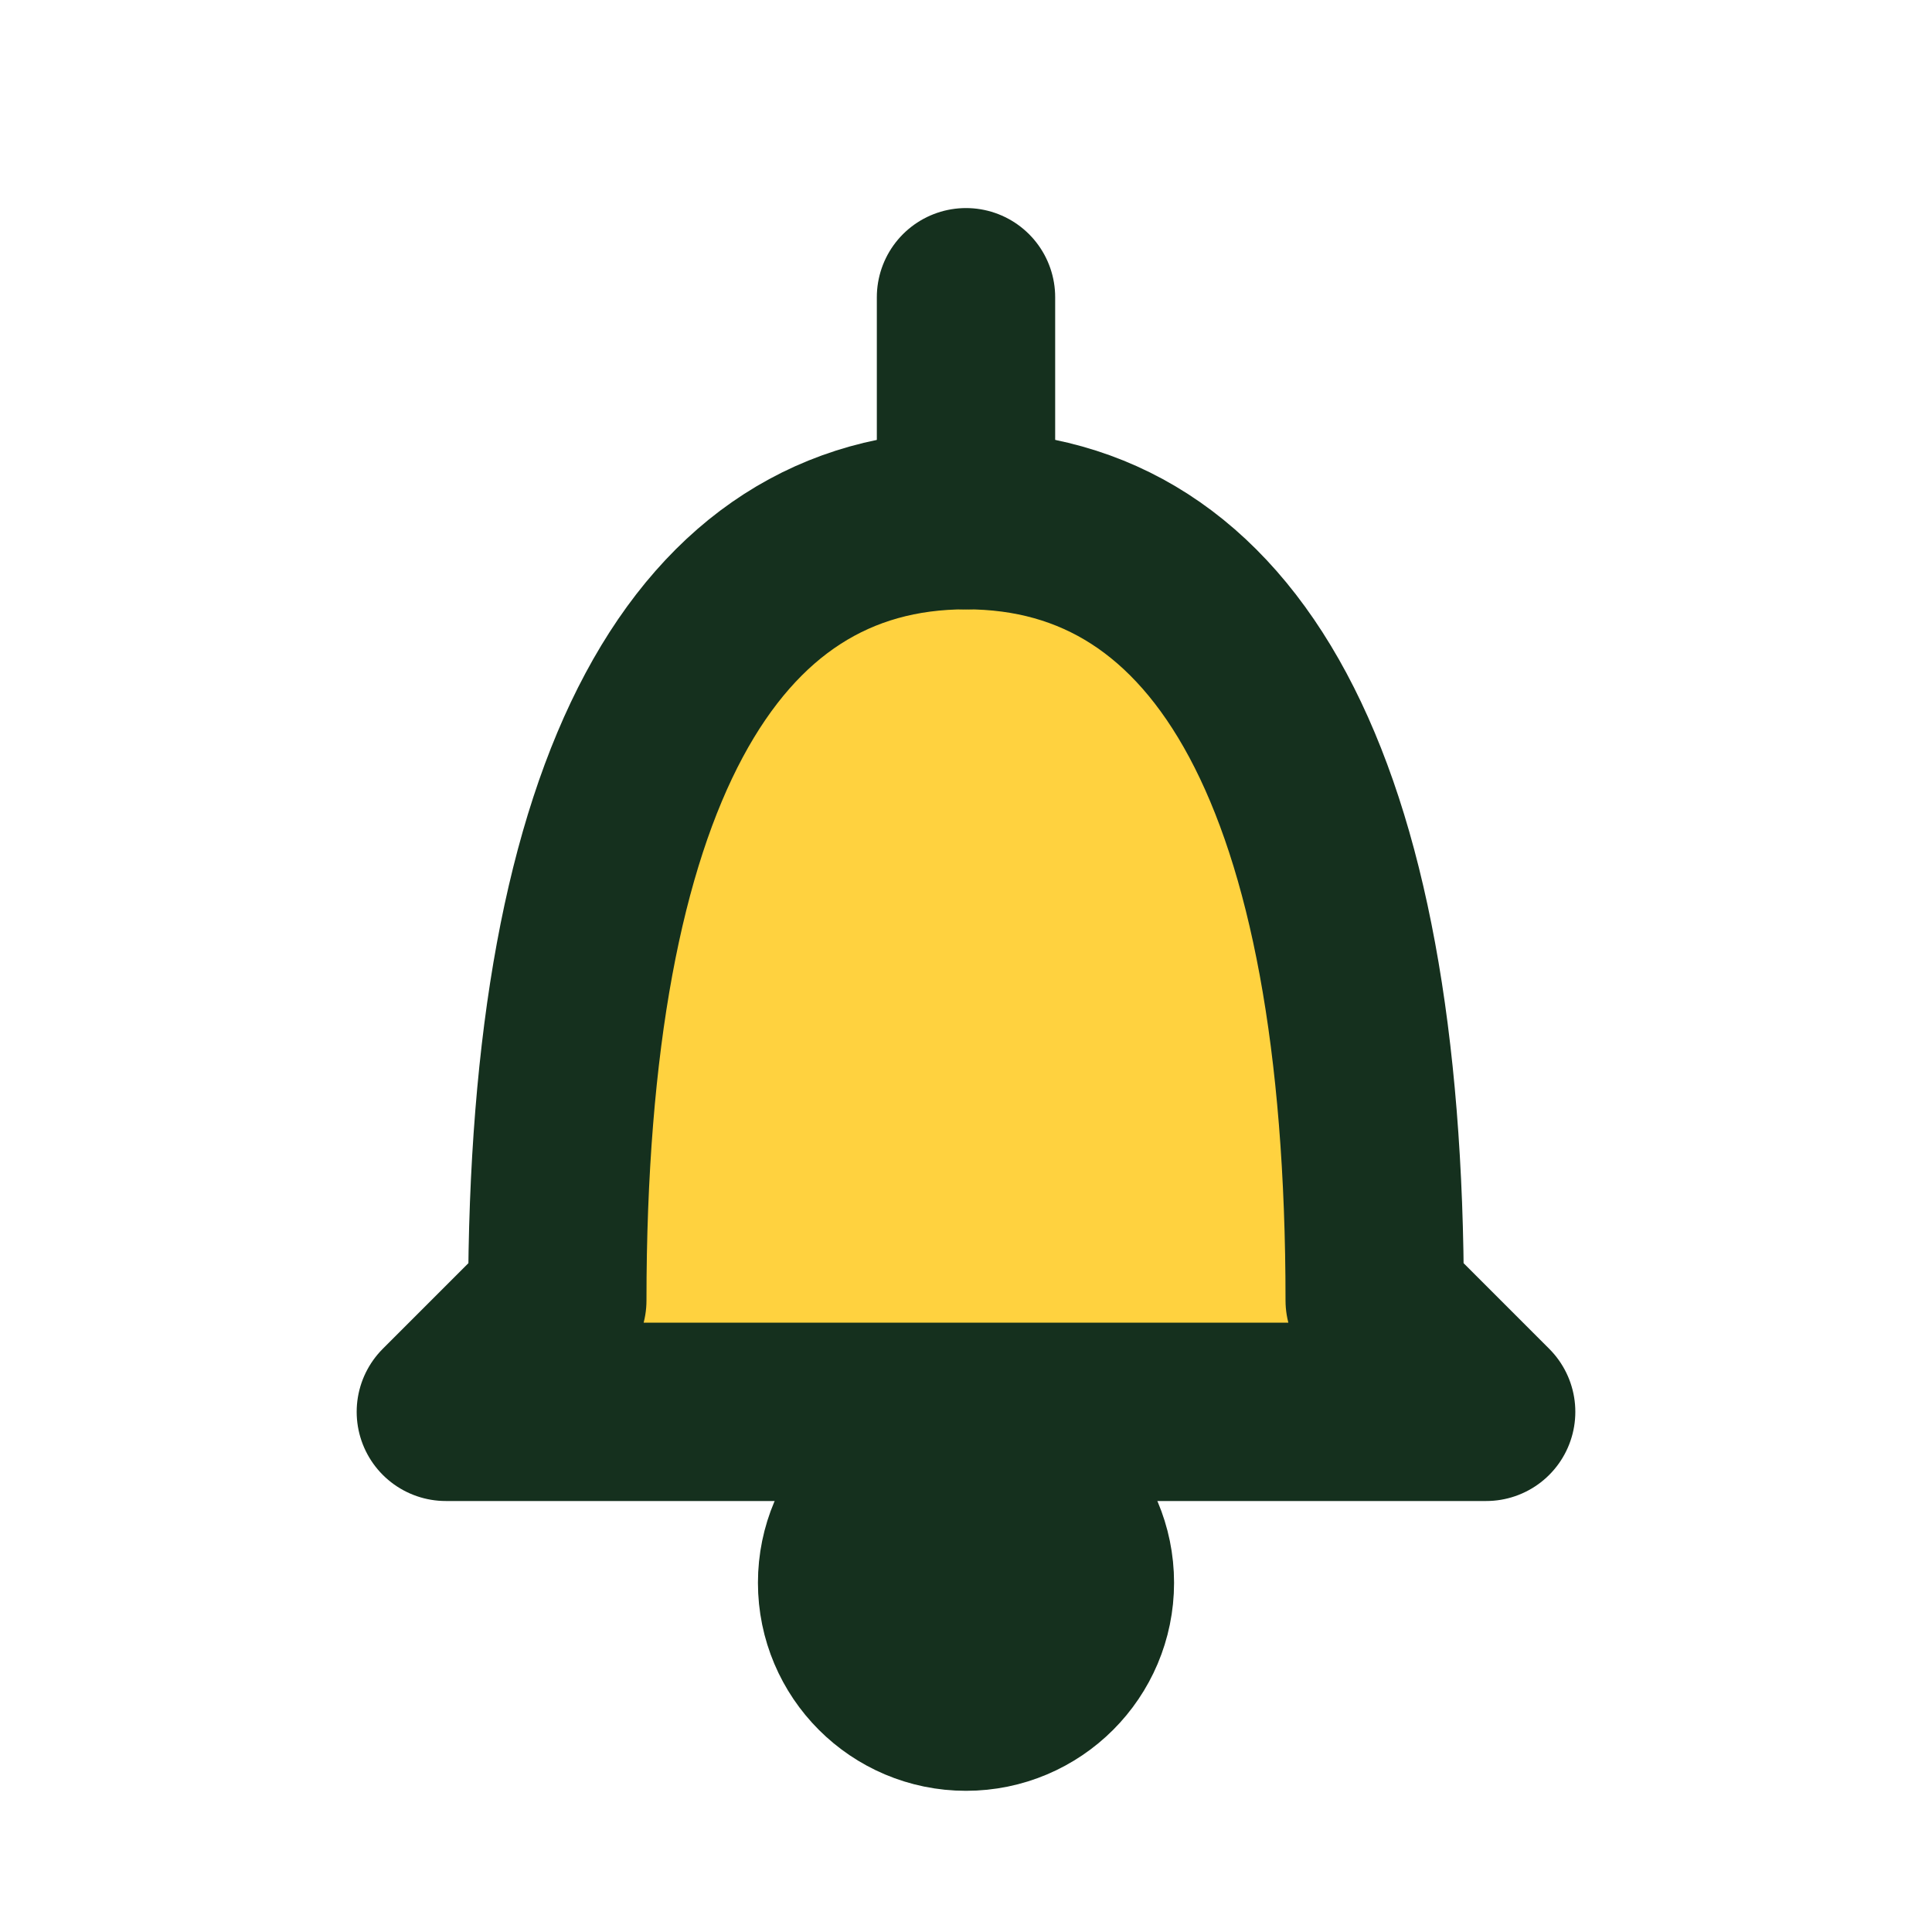
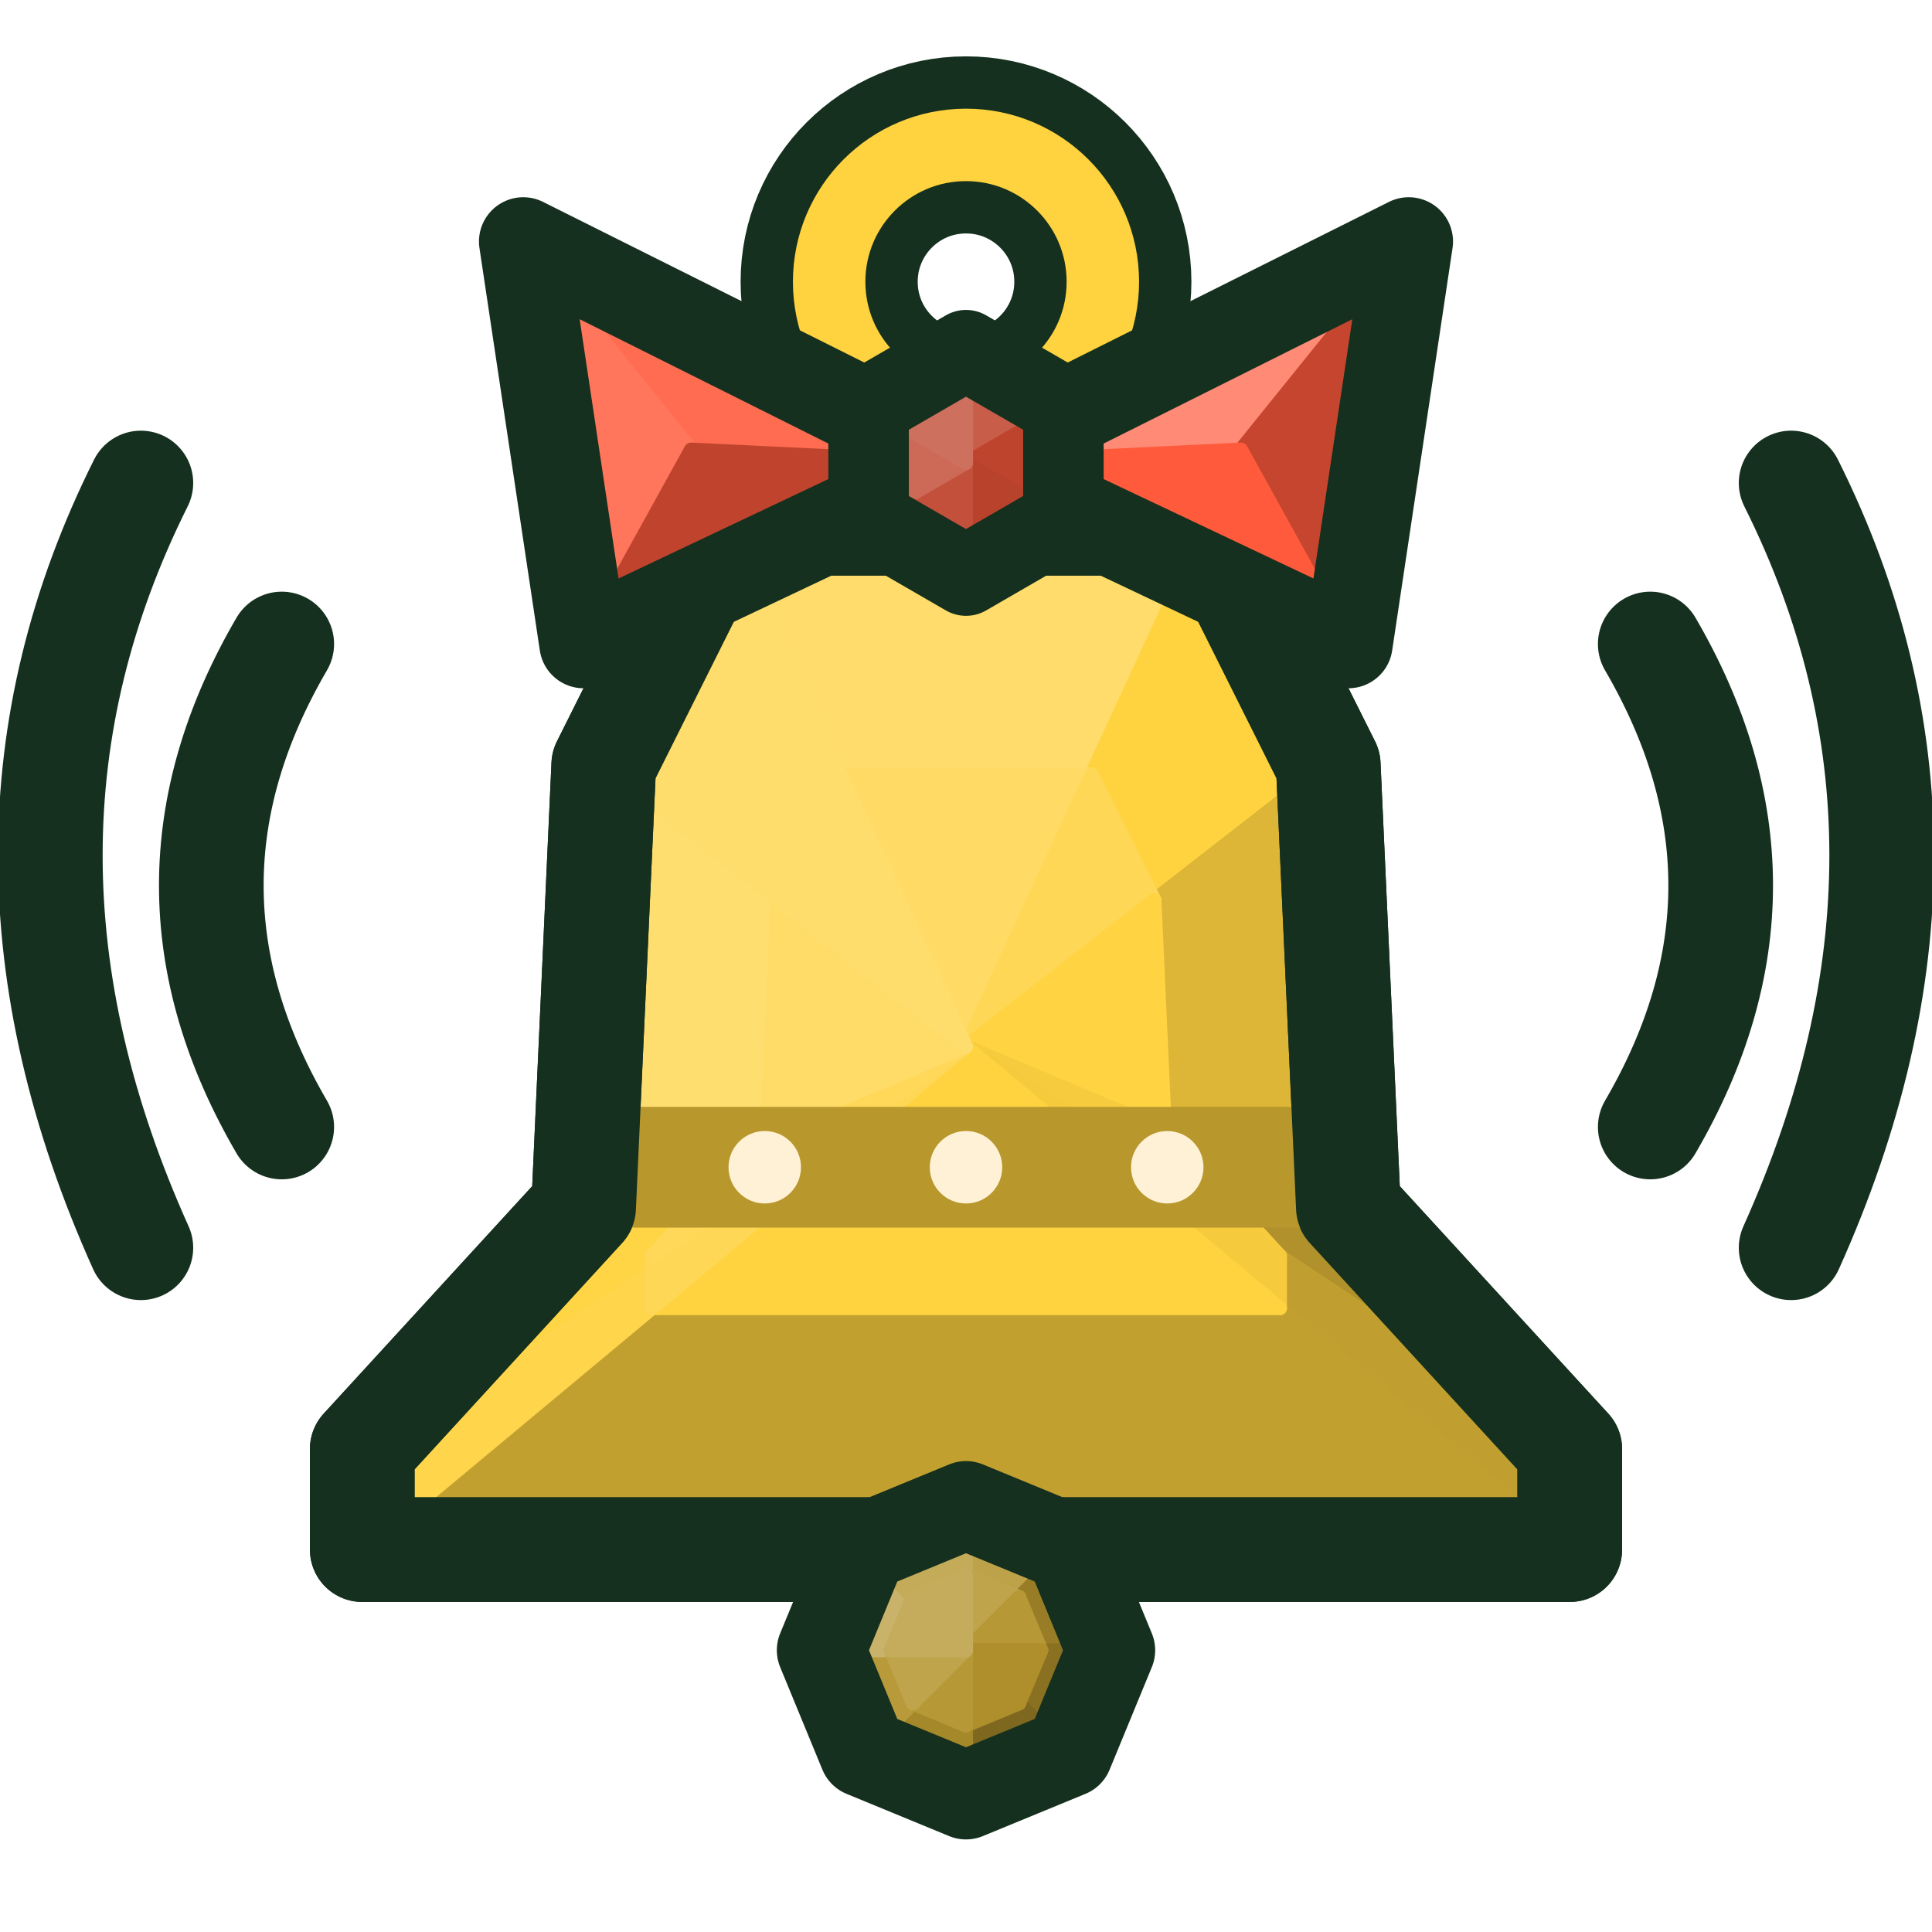
- <svg xmlns="http://www.w3.org/2000/svg" width="24" height="24" viewBox="-1 -1 26 26" fill="none" stroke="#15301E" stroke-width="2.4" stroke-linecap="round" stroke-linejoin="round">
-   <path d="M6.5 16.5 C6.5 9.5 8.5 6 12 6 C15.5 6 17.5 9.5 17.5 16.5 L19 18 L5 18 Z" fill="#FFD23F" />
-   <path d="M12 6 L12 3" fill="none" />
-   <circle cx="12" cy="20.3" r="1.6" fill="#15301E" />
+ <svg xmlns="http://www.w3.org/2000/svg" width="48" height="48" viewBox="0 0 48 48">
+   <defs>
+     <clipPath id="clochette-c0">
+       <polygon points="18.00,13.00 30.00,13.00 33.00,19.00 33.50,30.00 39.00,36.00 39.00,38.50 9.00,38.50 9.00,36.00 14.50,30.00 15.00,19.00" />
+     </clipPath>
+     <clipPath id="clochette-c1">
+       <polygon points="24.00,37.40 26.55,38.45 27.60,41.00 26.55,43.55 24.00,44.60 21.45,43.55 20.40,41.00 21.45,38.45" />
+     </clipPath>
+     <clipPath id="clochette-c2">
+       <polygon points="24.00,11.50 13.00,6.00 14.50,16.00" />
+     </clipPath>
+     <clipPath id="clochette-c3">
+       <polygon points="24.00,11.50 35.00,6.00 33.50,16.00" />
+     </clipPath>
+     <clipPath id="clochette-c4">
+       <polygon points="24.00,8.70 26.42,10.10 26.42,12.90 24.00,14.30 21.58,12.90 21.58,10.10" />
+     </clipPath>
+   </defs>
+   <circle cx="24" cy="7" r="3.4" fill="none" stroke="#15301E" stroke-width="4.4" />
+   <circle cx="24" cy="7" r="3.4" fill="none" stroke="#FFD23F" stroke-width="1.8" />
+   <polygon points="18.00,13.00 30.00,13.00 33.00,19.00 33.50,30.00 39.00,36.00 39.00,38.50 9.00,38.50 9.00,36.00 14.50,30.00 15.00,19.00" fill="#FFD23F" />
+   <g clip-path="url(#clochette-c0)">
+     <polygon points="18.00,13.00 30.00,13.00 27.12,19.24 20.88,19.24" fill="#ffdc6b" stroke="#ffdc6b" stroke-width="0.35" stroke-linejoin="round" />
+     <polygon points="30.00,13.00 33.00,19.00 28.68,22.36 27.12,19.24" fill="#ffd23f" stroke="#ffd23f" stroke-width="0.35" stroke-linejoin="round" />
+     <polygon points="33.00,19.00 33.50,30.00 28.94,28.08 28.68,22.36" fill="#ddb637" stroke="#ddb637" stroke-width="0.35" stroke-linejoin="round" />
+     <polygon points="33.50,30.00 39.00,36.00 31.80,31.20 28.94,28.08" fill="#b0912b" stroke="#b0912b" stroke-width="0.35" stroke-linejoin="round" />
+     <polygon points="39.00,36.00 39.00,38.50 31.80,32.50 31.80,31.20" fill="#c09e2f" stroke="#c09e2f" stroke-width="0.35" stroke-linejoin="round" />
+     <polygon points="39.00,38.50 9.00,38.50 16.20,32.50 31.80,32.50" fill="#c2a030" stroke="#c2a030" stroke-width="0.35" stroke-linejoin="round" />
+     <polygon points="9.00,38.50 9.00,36.00 16.20,31.20 16.20,32.50" fill="#ffd54c" stroke="#ffd54c" stroke-width="0.35" stroke-linejoin="round" />
+     <polygon points="9.00,36.00 14.50,30.00 19.06,28.08 16.20,31.20" fill="#ffd445" stroke="#ffd445" stroke-width="0.35" stroke-linejoin="round" />
+     <polygon points="14.50,30.00 15.00,19.00 19.32,22.36 19.06,28.08" fill="#ffde70" stroke="#ffde70" stroke-width="0.35" stroke-linejoin="round" />
+     <polygon points="15.00,19.00 18.00,13.00 20.88,19.24 19.32,22.36" fill="#ffdd6d" stroke="#ffdd6d" stroke-width="0.35" stroke-linejoin="round" />
+     <polygon points="20.88,19.24 27.12,19.24 24.00,26.00" fill="#ffdb65" stroke="#ffdb65" stroke-width="0.35" stroke-linejoin="round" />
+     <polygon points="27.12,19.24 28.68,22.36 24.00,26.00" fill="#ffd756" stroke="#ffd756" stroke-width="0.35" stroke-linejoin="round" />
+     <polygon points="28.68,22.36 28.94,28.08 24.00,26.00" fill="#ffd342" stroke="#ffd342" stroke-width="0.35" stroke-linejoin="round" />
+     <polygon points="28.94,28.08 31.80,31.20 24.00,26.00" fill="#f6cb3d" stroke="#f6cb3d" stroke-width="0.35" stroke-linejoin="round" />
+     <polygon points="31.80,31.20 31.80,32.50 24.00,26.00" fill="#f5ca3d" stroke="#f5ca3d" stroke-width="0.35" stroke-linejoin="round" />
+     <polygon points="31.80,32.50 16.20,32.50 24.00,26.00" fill="#ffd23f" stroke="#ffd23f" stroke-width="0.35" stroke-linejoin="round" />
+     <polygon points="16.20,32.50 16.20,31.20 24.00,26.00" fill="#ffd756" stroke="#ffd756" stroke-width="0.35" stroke-linejoin="round" />
+     <polygon points="16.20,31.20 19.06,28.08 24.00,26.00" fill="#ffd859" stroke="#ffd859" stroke-width="0.35" stroke-linejoin="round" />
+     <polygon points="19.06,28.08 19.32,22.36 24.00,26.00" fill="#ffdc68" stroke="#ffdc68" stroke-width="0.35" stroke-linejoin="round" />
+     <polygon points="19.32,22.36 20.88,19.24 24.00,26.00" fill="#ffdd6d" stroke="#ffdd6d" stroke-width="0.35" stroke-linejoin="round" />
+   </g>
+   <polygon points="18.00,13.00 30.00,13.00 33.00,19.00 33.50,30.00 39.00,36.00 39.00,38.50 9.00,38.50 9.00,36.00 14.50,30.00 15.00,19.00" fill="none" stroke="#15301E" stroke-width="2.6" stroke-linejoin="round" />
+   <polygon points="14.70,27.50 33.30,27.50 33.30,30.50 14.70,30.50" fill="#b8972d" />
+   <circle cx="19" cy="29" r="0.9" fill="#FFF1D6" stroke="#15301E" stroke-width="0" />
+   <circle cx="24" cy="29" r="0.9" fill="#FFF1D6" stroke="#15301E" stroke-width="0" />
+   <circle cx="29" cy="29" r="0.9" fill="#FFF1D6" stroke="#15301E" stroke-width="0" />
+   <polygon points="18.00,13.00 30.00,13.00 33.00,19.00 33.50,30.00 39.00,36.00 39.00,38.50 9.00,38.50 9.00,36.00 14.50,30.00 15.00,19.00" fill="none" stroke="#15301E" stroke-width="2.6" stroke-linejoin="round" />
+   <polygon points="24.00,37.40 26.55,38.45 27.60,41.00 26.55,43.55 24.00,44.60 21.45,43.55 20.40,41.00 21.45,38.45" fill="#b3932c" />
+   <g clip-path="url(#clochette-c1)">
+     <polygon points="24.00,37.40 26.55,38.45 25.32,39.68 24.00,39.13" fill="#bda249" stroke="#bda249" stroke-width="0.35" stroke-linejoin="round" />
+     <polygon points="26.55,38.45 27.60,41.00 25.87,41.00 25.32,39.68" fill="#997d26" stroke="#997d26" stroke-width="0.35" stroke-linejoin="round" />
+     <polygon points="27.60,41.00 26.55,43.55 25.32,42.32 25.87,41.00" fill="#8a7122" stroke="#8a7122" stroke-width="0.35" stroke-linejoin="round" />
+     <polygon points="26.55,43.55 24.00,44.60 24.00,42.87 25.32,42.32" fill="#7e671f" stroke="#7e671f" stroke-width="0.35" stroke-linejoin="round" />
+     <polygon points="24.00,44.60 21.45,43.55 22.68,42.32 24.00,42.87" fill="#a58829" stroke="#a58829" stroke-width="0.35" stroke-linejoin="round" />
+     <polygon points="21.45,43.55 20.40,41.00 22.13,41.00 22.68,42.32" fill="#b89a3a" stroke="#b89a3a" stroke-width="0.35" stroke-linejoin="round" />
+     <polygon points="20.40,41.00 21.45,38.45 22.68,39.68 22.13,41.00" fill="#c9b269" stroke="#c9b269" stroke-width="0.35" stroke-linejoin="round" />
+     <polygon points="21.45,38.45 24.00,37.40 24.00,39.13 22.68,39.68" fill="#c4ab5a" stroke="#c4ab5a" stroke-width="0.35" stroke-linejoin="round" />
+     <polygon points="24.00,39.13 25.32,39.68 24.00,41.00" fill="#bfa44c" stroke="#bfa44c" stroke-width="0.35" stroke-linejoin="round" />
+     <polygon points="25.32,39.68 25.87,41.00 24.00,41.00" fill="#b79836" stroke="#b79836" stroke-width="0.35" stroke-linejoin="round" />
+     <polygon points="25.87,41.00 25.32,42.32 24.00,41.00" fill="#ae8f2b" stroke="#ae8f2b" stroke-width="0.35" stroke-linejoin="round" />
+     <polygon points="25.32,42.32 24.00,42.87 24.00,41.00" fill="#ae8f2b" stroke="#ae8f2b" stroke-width="0.35" stroke-linejoin="round" />
+     <polygon points="24.00,42.87 22.68,42.32 24.00,41.00" fill="#b79836" stroke="#b79836" stroke-width="0.35" stroke-linejoin="round" />
+     <polygon points="22.68,42.32 22.13,41.00 24.00,41.00" fill="#bfa44c" stroke="#bfa44c" stroke-width="0.35" stroke-linejoin="round" />
+     <polygon points="22.13,41.00 22.68,39.68 24.00,41.00" fill="#c4ac5c" stroke="#c4ac5c" stroke-width="0.35" stroke-linejoin="round" />
+     <polygon points="22.68,39.68 24.00,39.13 24.00,41.00" fill="#c4ac5c" stroke="#c4ac5c" stroke-width="0.35" stroke-linejoin="round" />
+   </g>
+   <polygon points="24.00,37.40 26.55,38.45 27.60,41.00 26.55,43.55 24.00,44.60 21.45,43.55 20.40,41.00 21.45,38.45" fill="none" stroke="#15301E" stroke-width="2.2" stroke-linejoin="round" />
+   <polygon points="24.00,11.50 13.00,6.00 14.50,16.00" fill="#FF5A3C" />
+   <g clip-path="url(#clochette-c2)">
+     <polygon points="24.00,11.50 13.00,6.00 17.17,11.17" fill="#ff6c51" stroke="#ff6c51" stroke-width="0.35" stroke-linejoin="round" />
+     <polygon points="13.00,6.00 14.50,16.00 17.17,11.17" fill="#ff765d" stroke="#ff765d" stroke-width="0.35" stroke-linejoin="round" />
+     <polygon points="14.50,16.00 24.00,11.50 17.17,11.17" fill="#c0442d" stroke="#c0442d" stroke-width="0.35" stroke-linejoin="round" />
+   </g>
+   <polygon points="24.00,11.50 13.00,6.00 14.50,16.00" fill="none" stroke="#15301E" stroke-width="2.2" stroke-linejoin="round" />
+   <polygon points="24.00,11.50 35.00,6.00 33.50,16.00" fill="#FF5A3C" />
+   <g clip-path="url(#clochette-c3)">
+     <polygon points="24.00,11.50 35.00,6.00 30.83,11.17" fill="#ff8b76" stroke="#ff8b76" stroke-width="0.35" stroke-linejoin="round" />
+     <polygon points="35.00,6.00 33.50,16.00 30.83,11.17" fill="#c5452e" stroke="#c5452e" stroke-width="0.35" stroke-linejoin="round" />
+     <polygon points="33.50,16.00 24.00,11.50 30.83,11.17" fill="#ff5a3c" stroke="#ff5a3c" stroke-width="0.35" stroke-linejoin="round" />
+   </g>
+   <polygon points="24.00,11.50 35.00,6.00 33.50,16.00" fill="none" stroke="#15301E" stroke-width="2.2" stroke-linejoin="round" />
+   <polygon points="24.00,8.70 26.42,10.10 26.42,12.90 24.00,14.30 21.58,12.90 21.58,10.10" fill="#bf442d" />
+   <g clip-path="url(#clochette-c4)">
+     <polygon points="24.00,8.70 26.42,10.10 25.26,10.77 24.00,10.04" fill="#c65743" stroke="#c65743" stroke-width="0.35" stroke-linejoin="round" />
+     <polygon points="26.42,10.10 26.42,12.90 25.26,12.23 25.26,10.77" fill="#923422" stroke="#923422" stroke-width="0.35" stroke-linejoin="round" />
+     <polygon points="26.42,12.90 24.00,14.30 24.00,12.96 25.26,12.23" fill="#913422" stroke="#913422" stroke-width="0.35" stroke-linejoin="round" />
+     <polygon points="24.00,14.30 21.58,12.90 22.74,12.23 24.00,12.96" fill="#aa3c28" stroke="#aa3c28" stroke-width="0.35" stroke-linejoin="round" />
+     <polygon points="21.58,12.90 21.58,10.10 22.74,10.77 22.74,12.23" fill="#ce6f5d" stroke="#ce6f5d" stroke-width="0.35" stroke-linejoin="round" />
+     <polygon points="21.58,10.10 24.00,8.70 24.00,10.04 22.74,10.77" fill="#ce6f5d" stroke="#ce6f5d" stroke-width="0.35" stroke-linejoin="round" />
+     <polygon points="24.00,10.04 25.26,10.77 24.00,11.50" fill="#c85d4a" stroke="#c85d4a" stroke-width="0.35" stroke-linejoin="round" />
+     <polygon points="25.26,10.77 25.26,12.23 24.00,11.50" fill="#bf442d" stroke="#bf442d" stroke-width="0.35" stroke-linejoin="round" />
+     <polygon points="25.26,12.23 24.00,12.96 24.00,11.50" fill="#b8422b" stroke="#b8422b" stroke-width="0.35" stroke-linejoin="round" />
+     <polygon points="24.00,12.96 22.74,12.23 24.00,11.50" fill="#c3503a" stroke="#c3503a" stroke-width="0.35" stroke-linejoin="round" />
+     <polygon points="22.74,12.23 22.74,10.77 24.00,11.50" fill="#cc6957" stroke="#cc6957" stroke-width="0.35" stroke-linejoin="round" />
+     <polygon points="22.74,10.77 24.00,10.04 24.00,11.50" fill="#ce705e" stroke="#ce705e" stroke-width="0.35" stroke-linejoin="round" />
+   </g>
+   <polygon points="24.00,8.70 26.42,10.10 26.42,12.90 24.00,14.30 21.58,12.90 21.58,10.10" fill="none" stroke="#15301E" stroke-width="2" stroke-linejoin="round" />
+   <path d="M41 16 Q 44.5 22 41 28 M44.5 12 Q 49 21 44.5 31" fill="none" stroke="#15301E" stroke-width="2.6" stroke-linecap="round" stroke-linejoin="round" />
+   <path d="M7 16 Q 3.5 22 7 28 M3.5 12 Q -1 21 3.5 31" fill="none" stroke="#15301E" stroke-width="2.6" stroke-linecap="round" stroke-linejoin="round" />
</svg>
